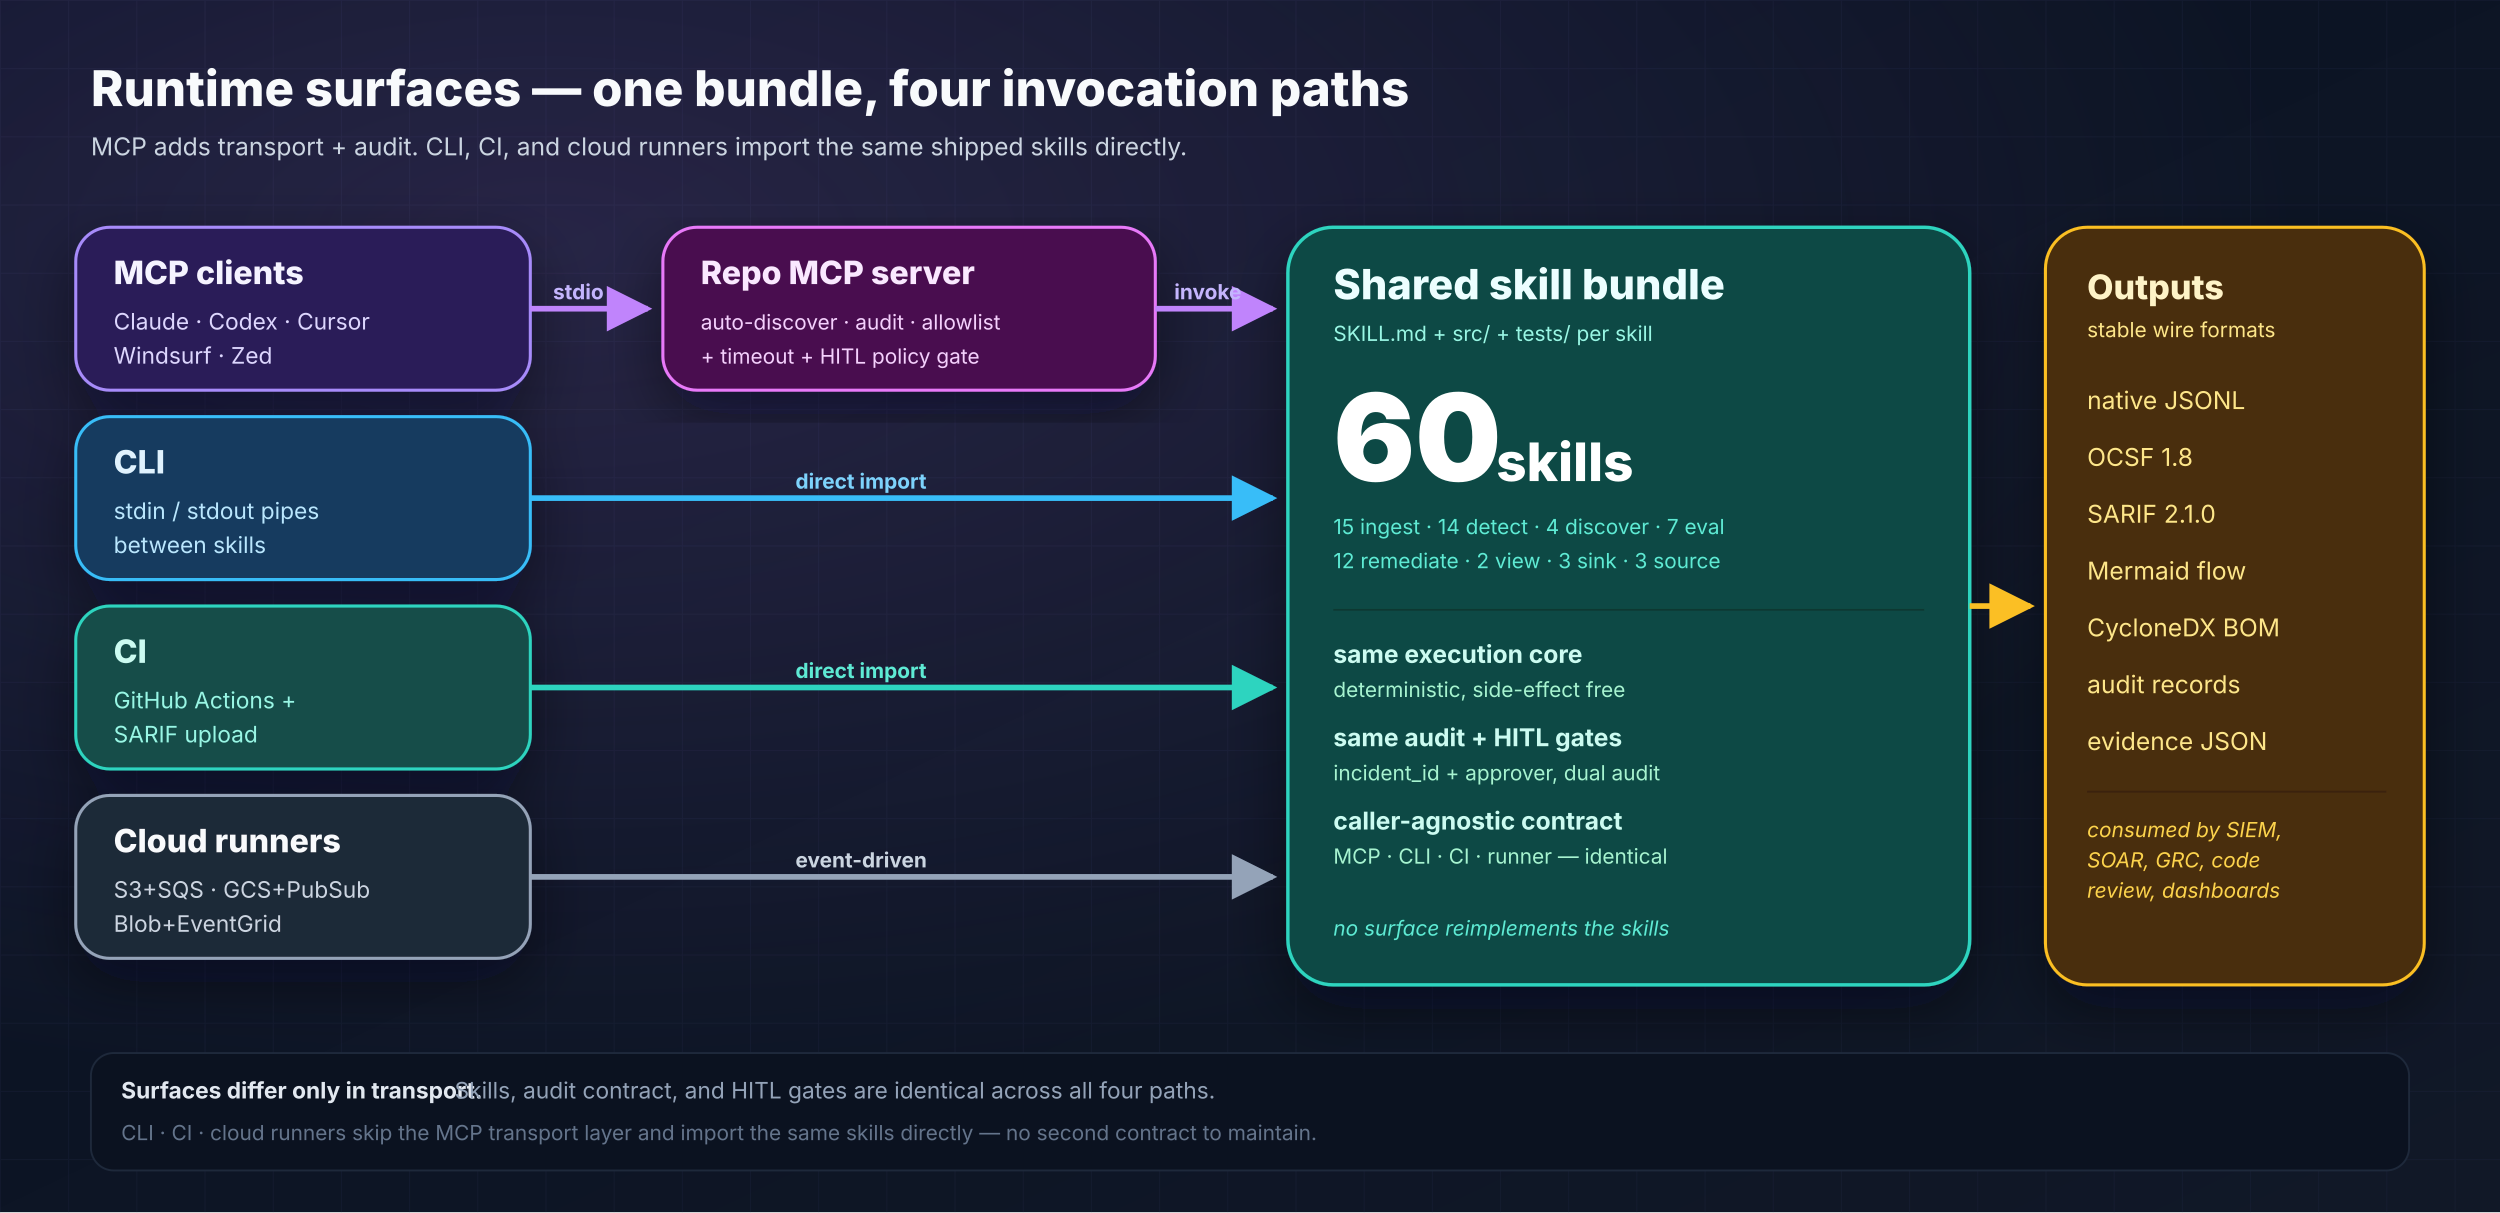
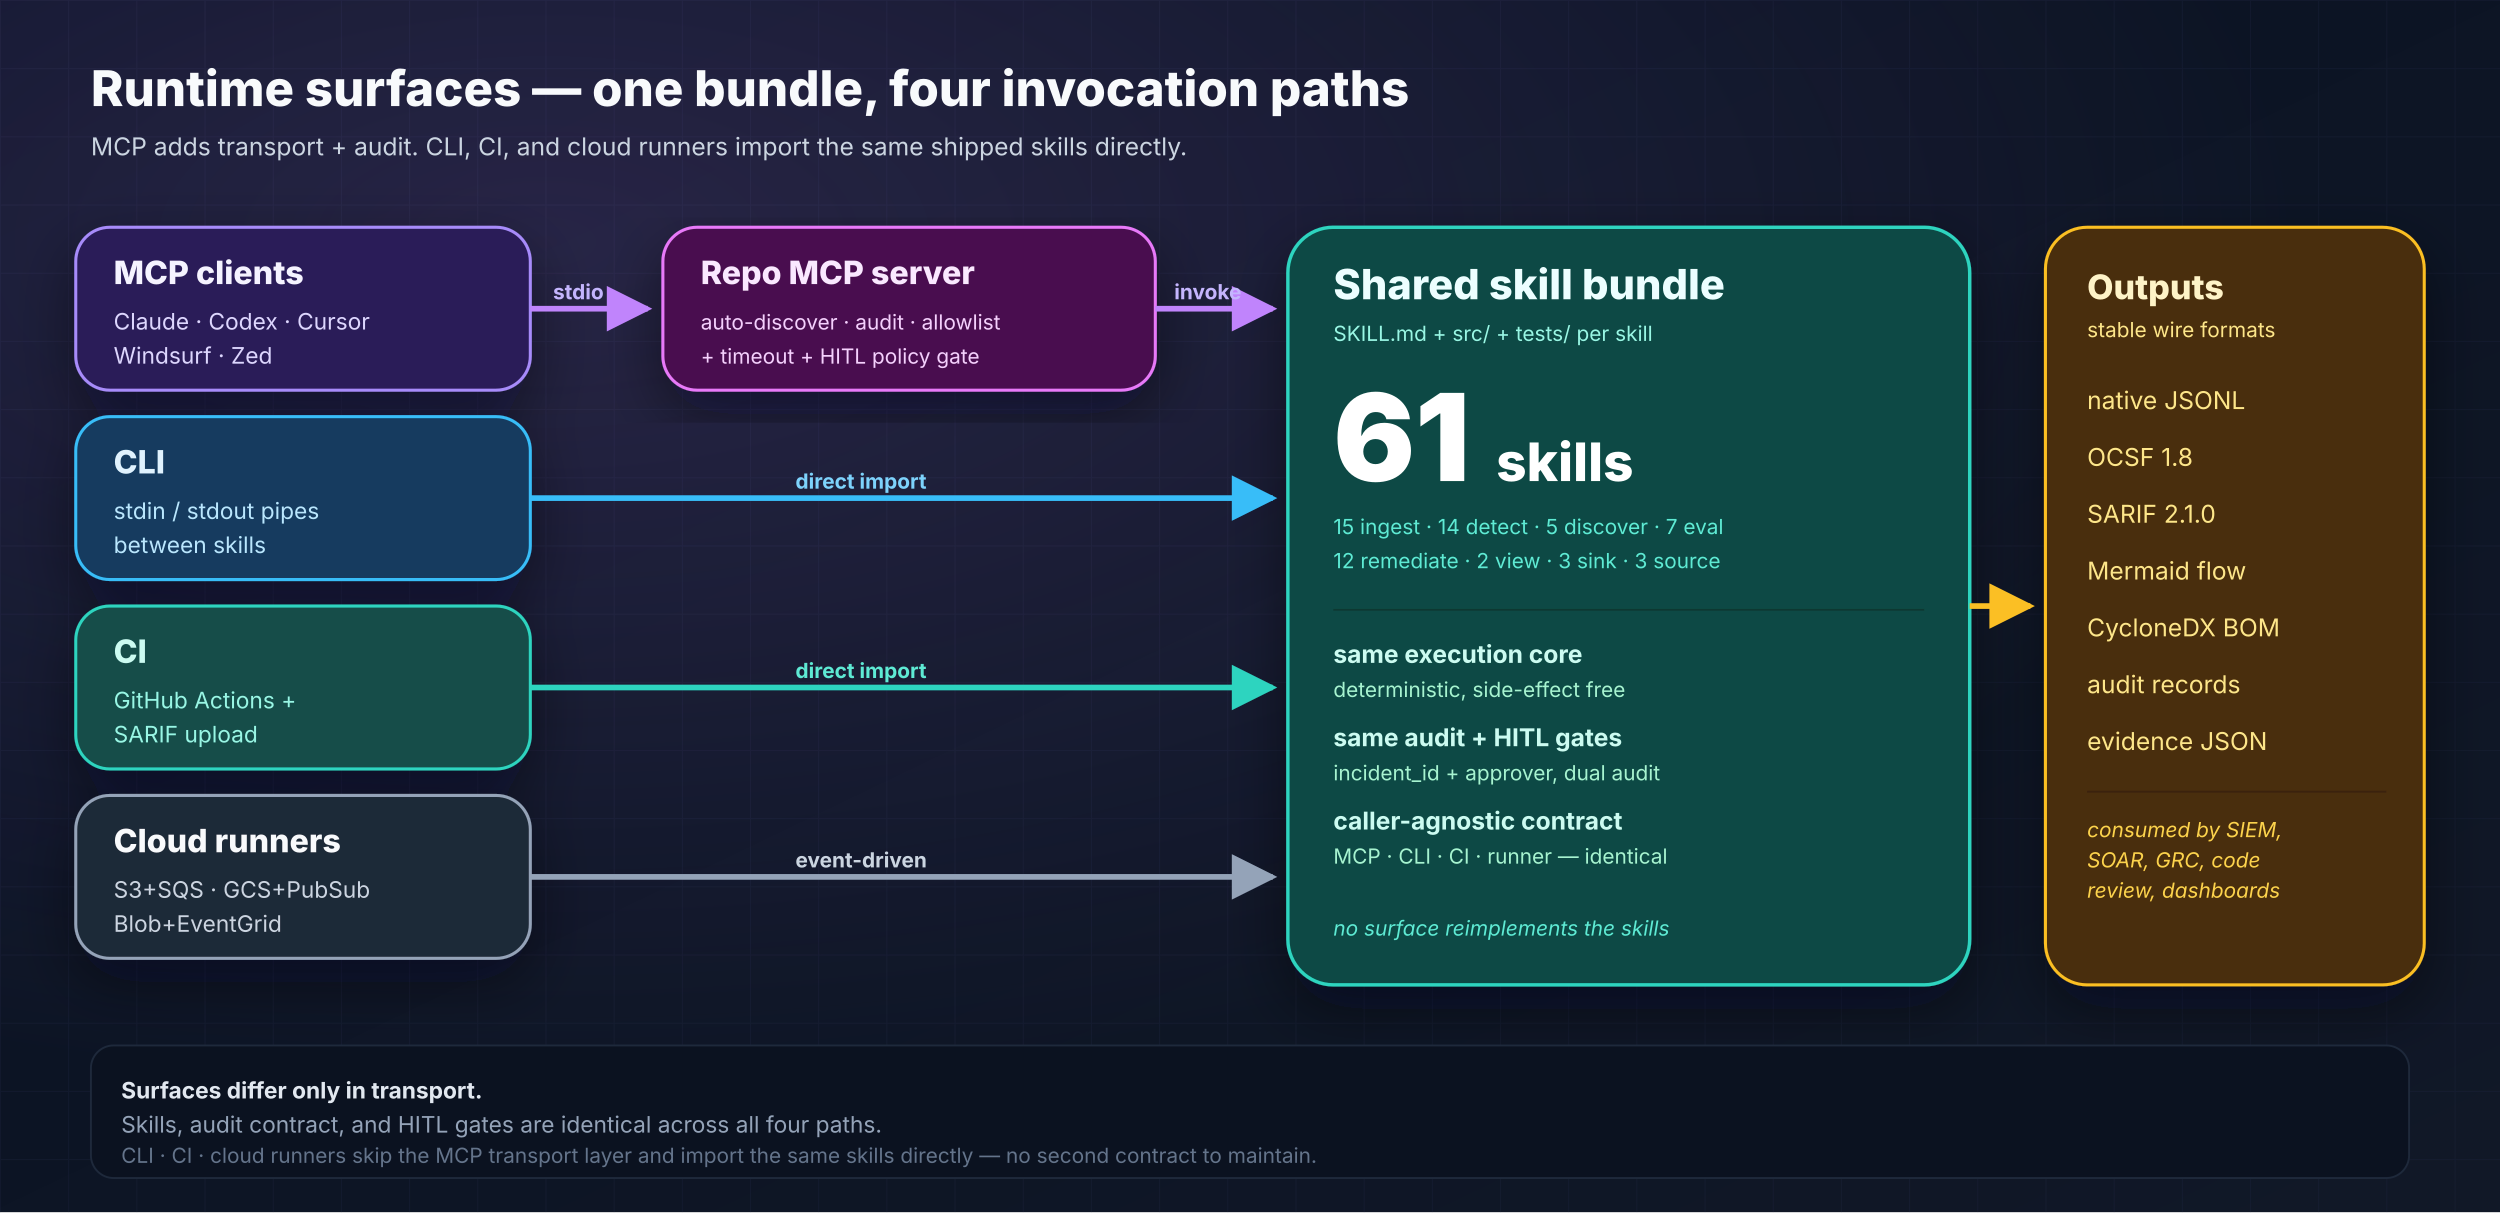
<svg xmlns="http://www.w3.org/2000/svg" width="1320" height="640" viewBox="0 0 1320 640" role="img" aria-labelledby="runtime-title runtime-desc">
  <defs>
    <linearGradient id="bg" x1="0" y1="0" x2="1" y2="1">
      <stop offset="0%" stop-color="#081122" />
      <stop offset="100%" stop-color="#111827" />
    </linearGradient>
    <radialGradient id="glow" cx="22%" cy="20%" r="70%">
      <stop offset="0%" stop-color="#c084fc" stop-opacity="0.16" />
      <stop offset="100%" stop-color="#c084fc" stop-opacity="0" />
    </radialGradient>
    <pattern id="grid" x="0" y="0" width="36" height="36" patternUnits="userSpaceOnUse">
      <path d="M36 0H0V36" fill="none" stroke="#1f2a44" stroke-opacity="0.3" stroke-width="1" />
    </pattern>
    <filter id="shadow" x="-20%" y="-20%" width="140%" height="140%">
      <feDropShadow dx="0" dy="12" stdDeviation="16" flood-color="#020617" flood-opacity="0.45" />
    </filter>
    <marker id="arrowPurple" viewBox="0 0 10 10" refX="9" refY="5" markerWidth="8" markerHeight="8" orient="auto">
      <path d="M0 0L10 5L0 10z" fill="#c084fc" />
    </marker>
    <marker id="arrowSky" viewBox="0 0 10 10" refX="9" refY="5" markerWidth="8" markerHeight="8" orient="auto">
      <path d="M0 0L10 5L0 10z" fill="#38bdf8" />
    </marker>
    <marker id="arrowTeal" viewBox="0 0 10 10" refX="9" refY="5" markerWidth="8" markerHeight="8" orient="auto">
      <path d="M0 0L10 5L0 10z" fill="#2dd4bf" />
    </marker>
    <marker id="arrowSlate" viewBox="0 0 10 10" refX="9" refY="5" markerWidth="8" markerHeight="8" orient="auto">
      <path d="M0 0L10 5L0 10z" fill="#94a3b8" />
    </marker>
    <marker id="arrowAmber" viewBox="0 0 10 10" refX="9" refY="5" markerWidth="8" markerHeight="8" orient="auto">
      <path d="M0 0L10 5L0 10z" fill="#fbbf24" />
    </marker>
  </defs>
  <rect width="1320" height="640" fill="url(#bg)" />
  <rect width="1320" height="640" fill="url(#grid)" />
  <rect width="1320" height="640" fill="url(#glow)" />
  <g font-family="Inter, Arial, sans-serif">
    <text x="48" y="56" font-size="26" font-weight="800" fill="#f8fafc">Runtime surfaces — one bundle, four invocation paths</text>
    <text x="48" y="82" font-size="13" fill="#cbd5e1">MCP adds transport + audit. CLI, CI, and cloud runners import the same shipped skills directly.</text>
    <g filter="url(#shadow)">
      <rect x="40" y="120" width="240" height="86" rx="18" fill="#2b1d59" stroke="#a78bfa" stroke-width="1.6" />
      <text x="60" y="150" font-size="17" font-weight="800" fill="#f5f3ff">MCP clients</text>
      <text x="60" y="174" font-size="12" fill="#ddd6fe">Claude · Codex · Cursor</text>
      <text x="60" y="192" font-size="12" fill="#ddd6fe">Windsurf · Zed</text>
      <rect x="40" y="220" width="240" height="86" rx="18" fill="#123b5f" stroke="#38bdf8" stroke-width="1.6" />
      <text x="60" y="250" font-size="17" font-weight="800" fill="#e0f2fe">CLI</text>
      <text x="60" y="274" font-size="12" fill="#bae6fd">stdin / stdout pipes</text>
      <text x="60" y="292" font-size="12" fill="#bae6fd">between skills</text>
      <rect x="40" y="320" width="240" height="86" rx="18" fill="#134e4a" stroke="#2dd4bf" stroke-width="1.6" />
      <text x="60" y="350" font-size="17" font-weight="800" fill="#ccfbf1">CI</text>
      <text x="60" y="374" font-size="12" fill="#99f6e4">GitHub Actions +</text>
      <text x="60" y="392" font-size="12" fill="#99f6e4">SARIF upload</text>
      <rect x="40" y="420" width="240" height="86" rx="18" fill="#1f2937" stroke="#94a3b8" stroke-width="1.6" />
      <text x="60" y="450" font-size="17" font-weight="800" fill="#f8fafc">Cloud runners</text>
      <text x="60" y="474" font-size="12" fill="#cbd5e1">S3+SQS · GCS+PubSub</text>
      <text x="60" y="492" font-size="12" fill="#cbd5e1">Blob+EventGrid</text>
    </g>
    <g filter="url(#shadow)">
      <rect x="350" y="120" width="260" height="86" rx="18" fill="#4a114f" stroke="#e879f9" stroke-width="1.6" />
      <text x="370" y="150" font-size="17" font-weight="800" fill="#fae8ff">Repo MCP server</text>
      <text x="370" y="174" font-size="11" fill="#f5d0fe">auto-discover · audit · allowlist</text>
      <text x="370" y="192" font-size="11" fill="#f5d0fe">+ timeout + HITL policy gate</text>
    </g>
    <g filter="url(#shadow)">
      <rect x="680" y="120" width="360" height="400" rx="24" fill="#0b4a44" stroke="#2dd4bf" stroke-width="1.8" />
      <text x="704" y="158" font-size="22" font-weight="800" fill="#ecfeff">Shared skill bundle</text>
      <text x="704" y="180" font-size="11" fill="#99f6e4">SKILL.md + src/ + tests/ per skill</text>
-       <text x="704" y="254" font-size="64" font-weight="900" fill="#ffffff">60</text>
+       <text x="704" y="254" font-size="64" font-weight="900" fill="#ffffff">61</text>
      <text x="790" y="254" font-size="28" font-weight="800" fill="#ffffff">skills</text>
-       <text x="704" y="282" font-size="11" fill="#5eead4">15 ingest · 14 detect · 4 discover · 7 eval</text>
+       <text x="704" y="282" font-size="11" fill="#5eead4">15 ingest · 14 detect · 5 discover · 7 eval</text>
      <text x="704" y="300" font-size="11" fill="#5eead4">12 remediate · 2 view · 3 sink · 3 source</text>
      <line x1="704" y1="322" x2="1016" y2="322" stroke="#0d3833" stroke-width="1" />
      <text x="704" y="350" font-size="13" font-weight="700" fill="#ccfbf1">same execution core</text>
      <text x="704" y="368" font-size="11" fill="#a7f3d0">deterministic, side-effect free</text>
      <text x="704" y="394" font-size="13" font-weight="700" fill="#ccfbf1">same audit + HITL gates</text>
      <text x="704" y="412" font-size="11" fill="#a7f3d0">incident_id + approver, dual audit</text>
      <text x="704" y="438" font-size="13" font-weight="700" fill="#ccfbf1">caller-agnostic contract</text>
      <text x="704" y="456" font-size="11" fill="#a7f3d0">MCP · CLI · CI · runner — identical</text>
      <text x="704" y="494" font-size="11" font-style="italic" fill="#5eead4">no surface reimplements the skills</text>
    </g>
    <g filter="url(#shadow)">
      <rect x="1080" y="120" width="200" height="400" rx="22" fill="#4a2d09" stroke="#fbbf24" stroke-width="1.6" />
      <text x="1102" y="158" font-size="18" font-weight="800" fill="#fef3c7">Outputs</text>
      <text x="1102" y="178" font-size="11" fill="#fde68a">stable wire formats</text>
      <g font-size="13" fill="#fde68a">
        <text x="1102" y="216">native JSONL</text>
        <text x="1102" y="246">OCSF 1.8</text>
        <text x="1102" y="276">SARIF 2.1.0</text>
        <text x="1102" y="306">Mermaid flow</text>
        <text x="1102" y="336">CycloneDX BOM</text>
        <text x="1102" y="366">audit records</text>
        <text x="1102" y="396">evidence JSON</text>
      </g>
      <line x1="1102" y1="418" x2="1260" y2="418" stroke="#3a2207" />
      <text x="1102" y="442" font-size="11" font-style="italic" fill="#fcd34d">consumed by SIEM,</text>
      <text x="1102" y="458" font-size="11" font-style="italic" fill="#fcd34d">SOAR, GRC, code</text>
      <text x="1102" y="474" font-size="11" font-style="italic" fill="#fcd34d">review, dashboards</text>
    </g>
    <path d="M280 163 H 342" stroke="#c084fc" stroke-width="3" fill="none" marker-end="url(#arrowPurple)" />
    <text x="292" y="158" font-size="11" font-weight="700" fill="#c4b5fd">stdio</text>
    <path d="M610 163 H 672" stroke="#c084fc" stroke-width="3" fill="none" marker-end="url(#arrowPurple)" />
    <text x="620" y="158" font-size="11" font-weight="700" fill="#c4b5fd">invoke</text>
    <path d="M280 263 H 672" stroke="#38bdf8" stroke-width="3" fill="none" marker-end="url(#arrowSky)" />
    <text x="420" y="258" font-size="11" font-weight="700" fill="#7dd3fc">direct import</text>
    <path d="M280 363 H 672" stroke="#2dd4bf" stroke-width="3" fill="none" marker-end="url(#arrowTeal)" />
    <text x="420" y="358" font-size="11" font-weight="700" fill="#5eead4">direct import</text>
    <path d="M280 463 H 672" stroke="#94a3b8" stroke-width="3" fill="none" marker-end="url(#arrowSlate)" />
    <text x="420" y="458" font-size="11" font-weight="700" fill="#cbd5e1">event-driven</text>
    <path d="M1040 320 H 1072" stroke="#fbbf24" stroke-width="3" fill="none" marker-end="url(#arrowAmber)" />
-     <rect x="48" y="556" width="1224" height="62" rx="12" fill="#0b1220" stroke="#1e293b" stroke-width="1" />
+     <rect x="48" y="552" width="1224" height="70" rx="12" fill="#0b1220" stroke="#1e293b" stroke-width="1" />
    <text x="64" y="580" font-size="12" font-weight="700" fill="#e2e8f0">Surfaces differ only in transport.</text>
-     <text x="240" y="580" font-size="12" fill="#94a3b8">Skills, audit contract, and HITL gates are identical across all four paths.</text>
-     <text x="64" y="602" font-size="11" fill="#64748b">CLI · CI · cloud runners skip the MCP transport layer and import the same skills directly — no second contract to maintain.</text>
+     <text x="64" y="598" font-size="12" fill="#94a3b8">Skills, audit contract, and HITL gates are identical across all four paths.</text>
+     <text x="64" y="614" font-size="11" fill="#64748b">CLI · CI · cloud runners skip the MCP transport layer and import the same skills directly — no second contract to maintain.</text>
  </g>
</svg>
